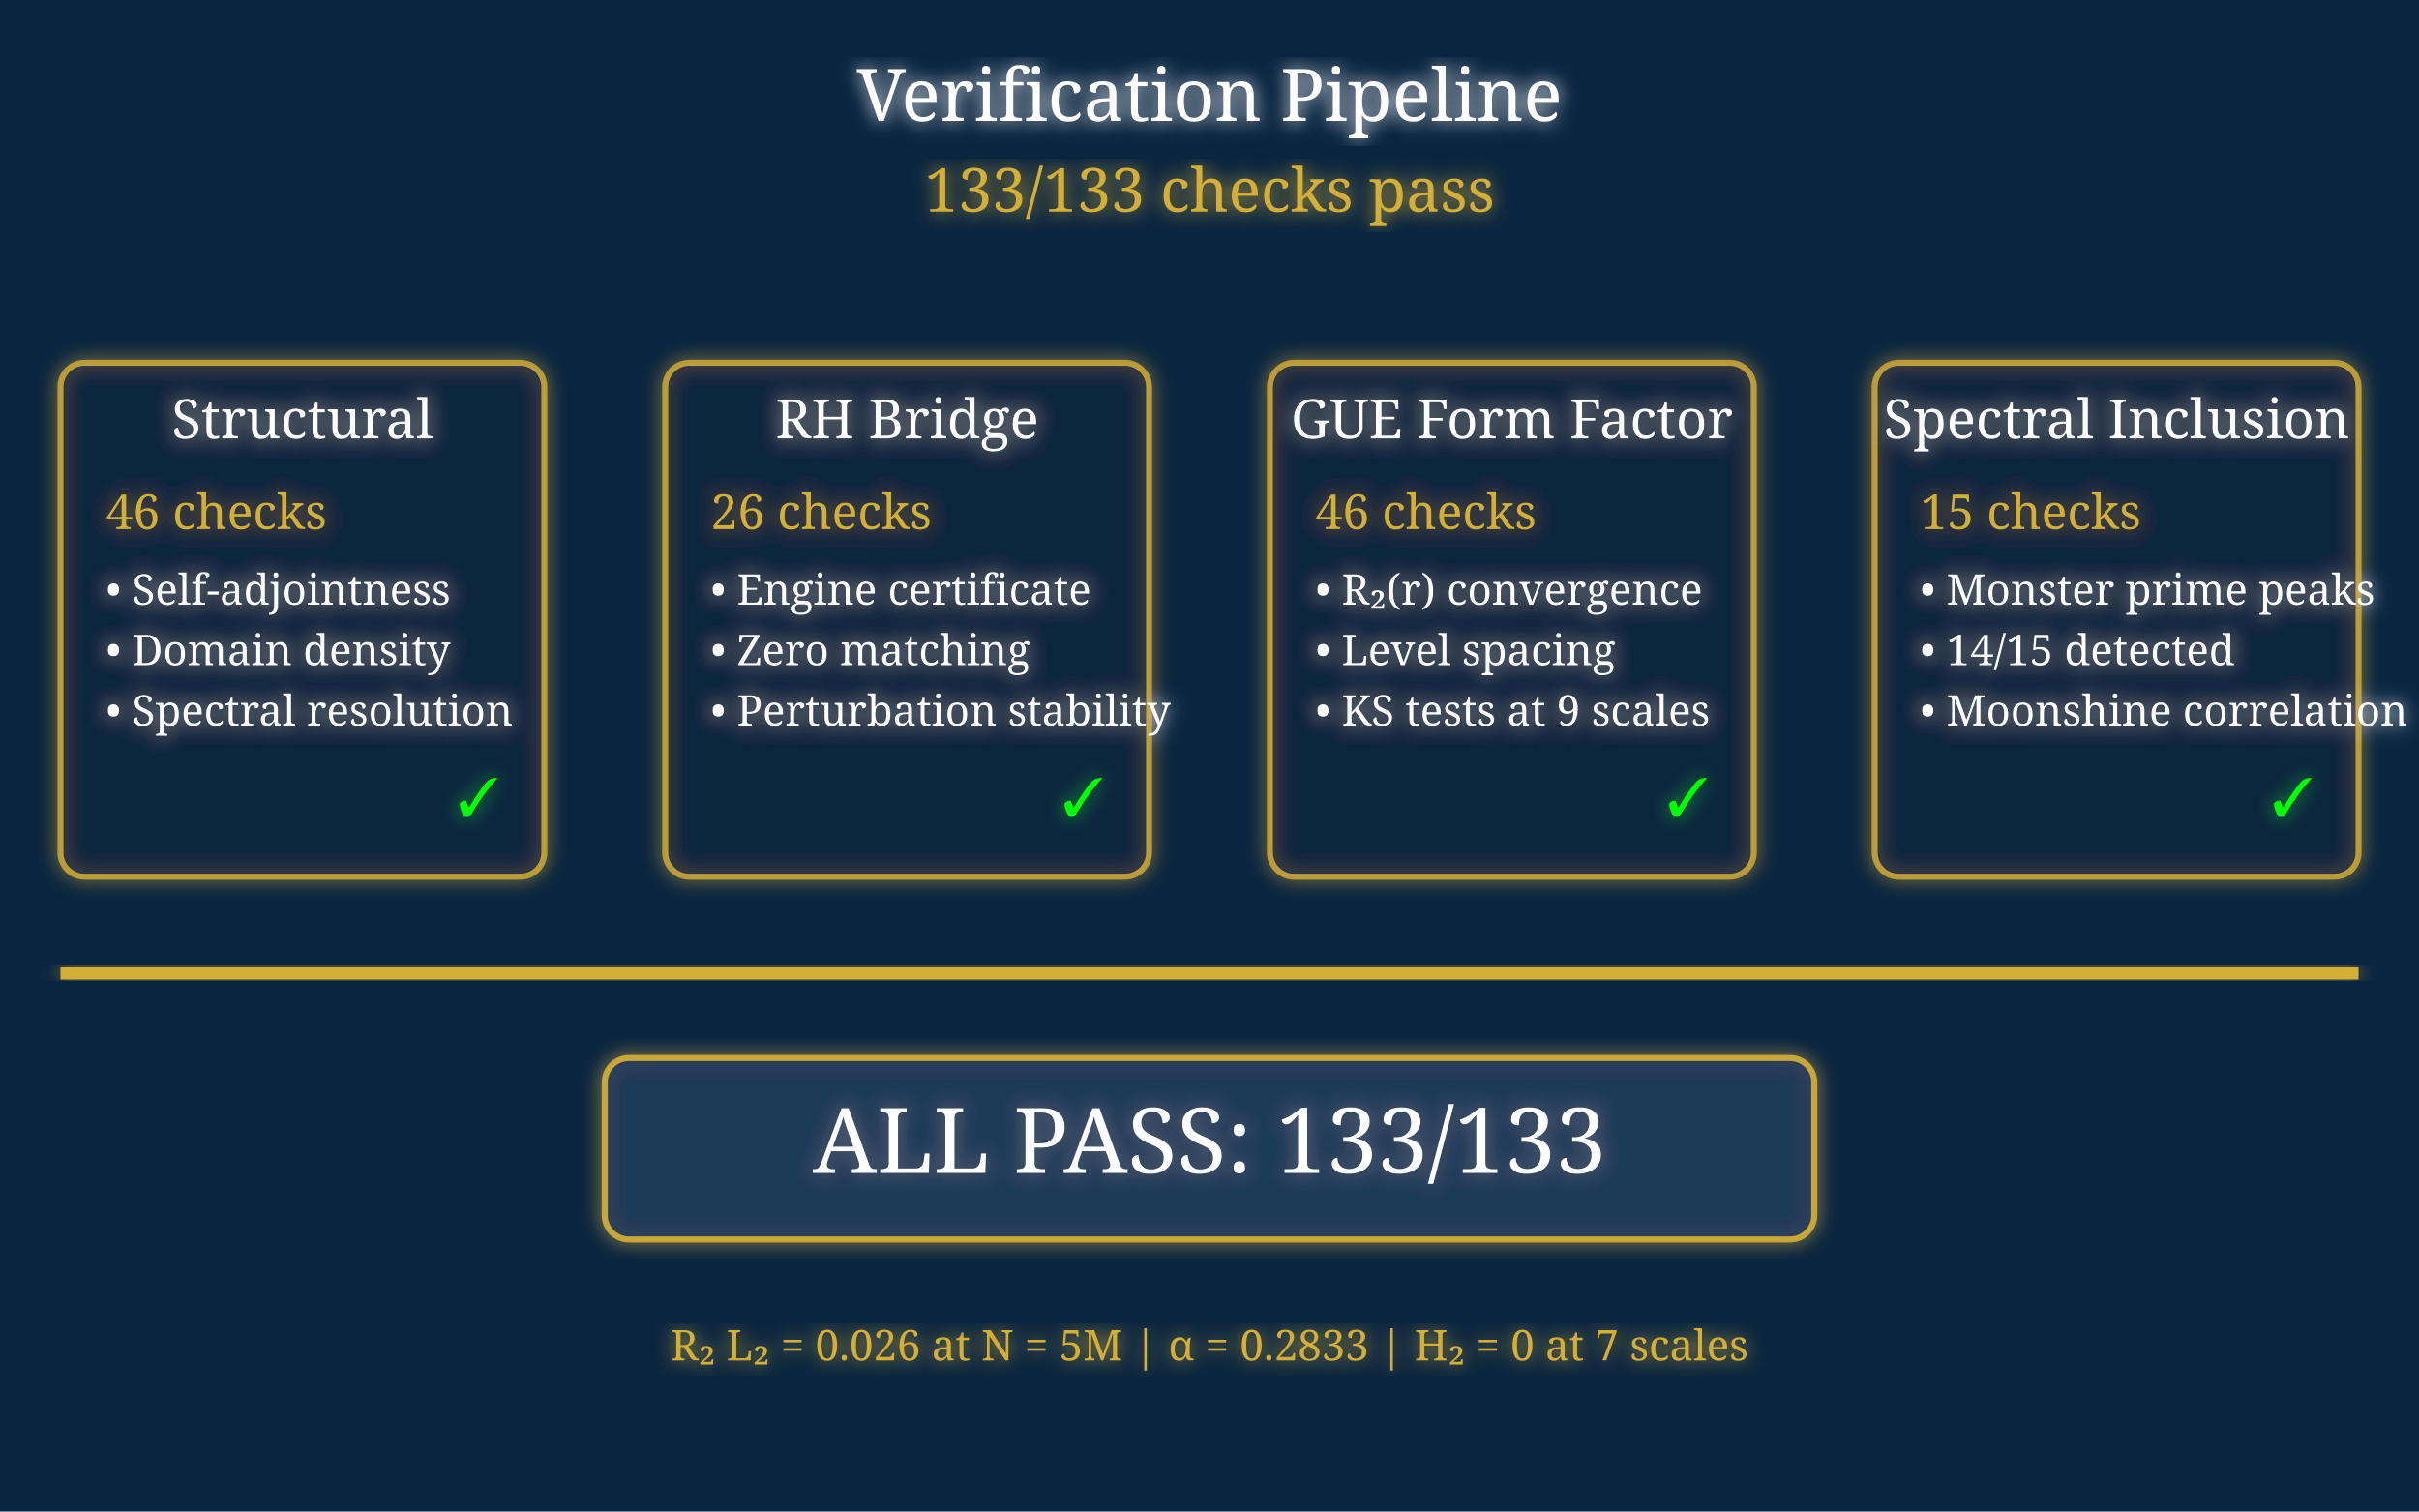
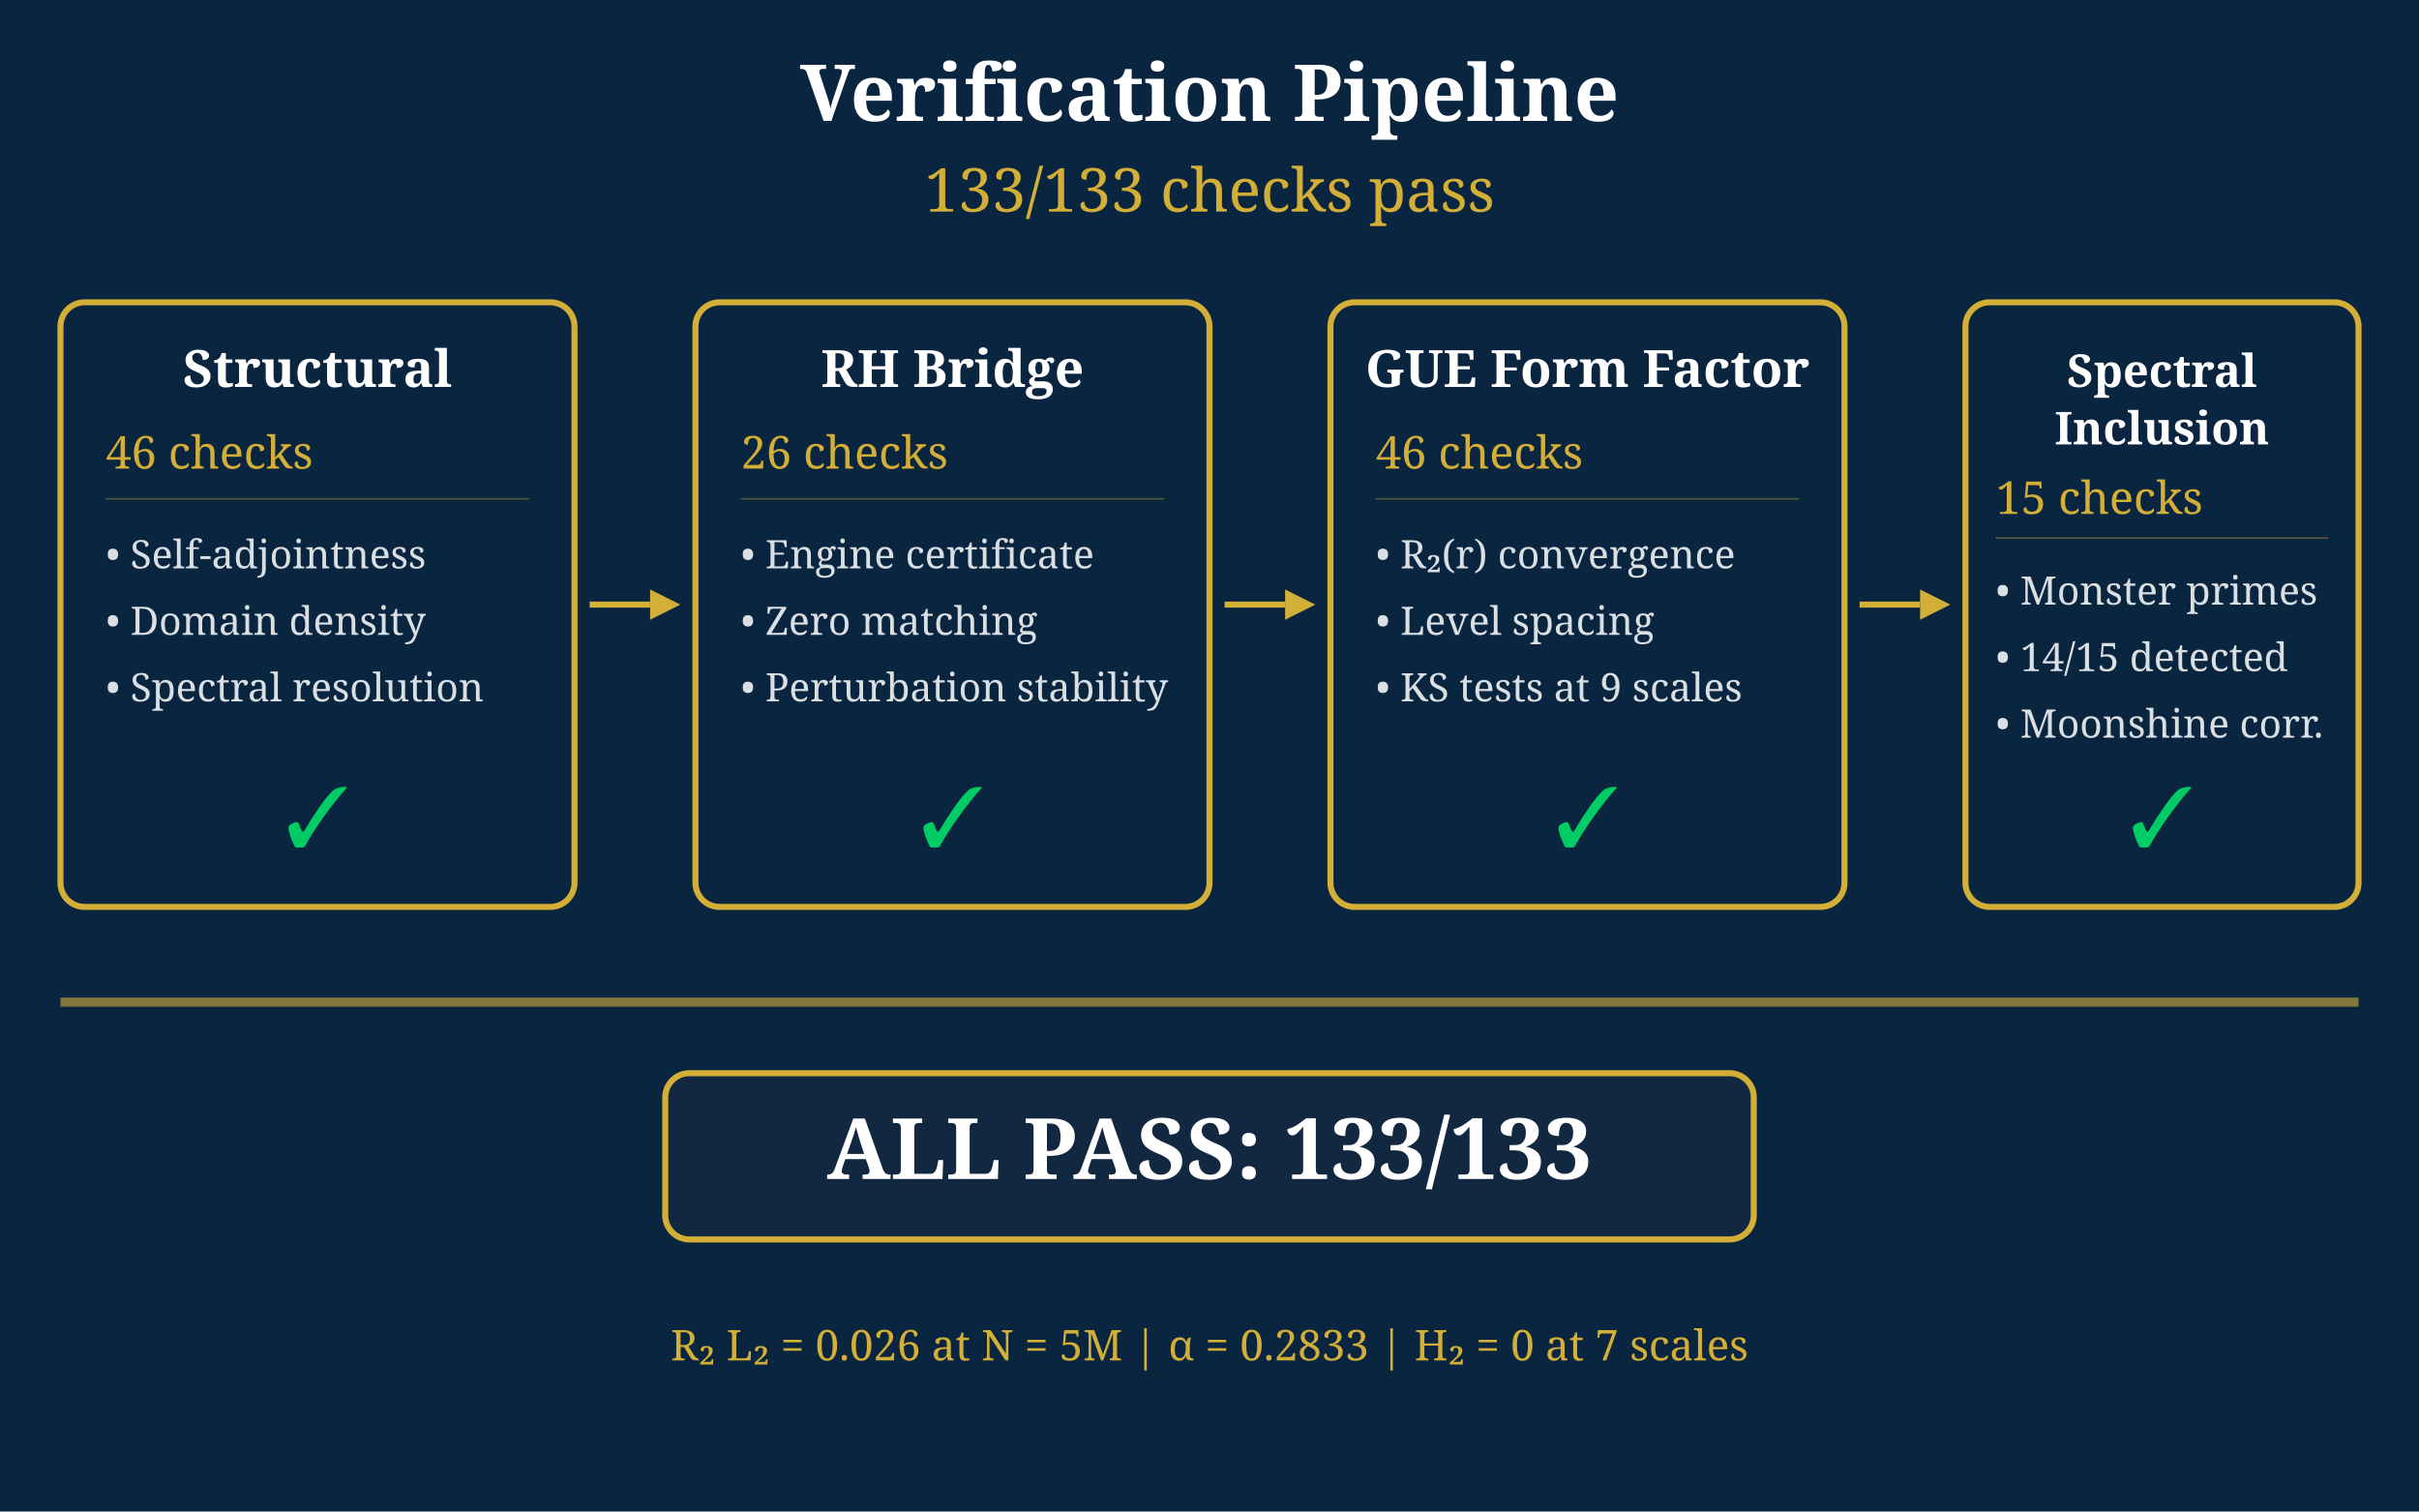
- <svg xmlns="http://www.w3.org/2000/svg" width="800" height="500" viewBox="0 0 800 500" font-family="Georgia, serif">
+ <svg xmlns="http://www.w3.org/2000/svg" viewBox="0 0 800 500" width="800" height="500">
  <defs>
    <filter id="glow">
      <feGaussianBlur in="SourceGraphic" stdDeviation="3" result="blur" />
      <feMerge>
        <feMergeNode in="blur" />
        <feMergeNode in="SourceGraphic" />
      </feMerge>
    </filter>
-     <marker id="arrowhead" markerWidth="10" markerHeight="7" refX="10" refY="3.5" orient="auto">
-       <polygon points="0 0, 10 3.5, 0 7" fill="#D4AF37" />
-     </marker>
  </defs>
-   <rect x="0" y="0" width="800" height="500" fill="#0A2540" />
-   <text x="400" y="40" text-anchor="middle" font-size="24px" fill="#FFFFFF" filter="url(#glow)">Verification Pipeline</text>
-   <text x="400" y="70" text-anchor="middle" font-size="20px" fill="#D4AF37" filter="url(#glow)">133/133 checks pass</text>
-   <g filter="url(#glow)">
-     <rect x="20" y="120" width="160" height="170" rx="8" ry="8" fill="#0A2540" opacity="0.8" stroke="#D4AF37" stroke-width="2" />
-     <text x="100" y="145" text-anchor="middle" font-size="18px" fill="#FFFFFF">Structural</text>
-     <text x="35" y="175" font-size="16px" fill="#D4AF37">46 checks</text>
-     <text x="35" y="200" font-size="14px" fill="#FFFFFF">• Self-adjointness</text>
-     <text x="35" y="220" font-size="14px" fill="#FFFFFF">• Domain density</text>
-     <text x="35" y="240" font-size="14px" fill="#FFFFFF">• Spectral resolution</text>
-     <text x="165" y="270" text-anchor="end" font-size="18px" fill="#00FF00">✓</text>
-   </g>
-   <g filter="url(#glow)">
-     <rect x="220" y="120" width="160" height="170" rx="8" ry="8" fill="#0A2540" opacity="0.8" stroke="#D4AF37" stroke-width="2" />
-     <text x="300" y="145" text-anchor="middle" font-size="18px" fill="#FFFFFF">RH Bridge</text>
-     <text x="235" y="175" font-size="16px" fill="#D4AF37">26 checks</text>
-     <text x="235" y="200" font-size="14px" fill="#FFFFFF">• Engine certificate</text>
-     <text x="235" y="220" font-size="14px" fill="#FFFFFF">• Zero matching</text>
-     <text x="235" y="240" font-size="14px" fill="#FFFFFF">• Perturbation stability</text>
-     <text x="365" y="270" text-anchor="end" font-size="18px" fill="#00FF00">✓</text>
-   </g>
-   <g filter="url(#glow)">
-     <rect x="420" y="120" width="160" height="170" rx="8" ry="8" fill="#0A2540" opacity="0.8" stroke="#D4AF37" stroke-width="2" />
-     <text x="500" y="145" text-anchor="middle" font-size="18px" fill="#FFFFFF">GUE Form Factor</text>
-     <text x="435" y="175" font-size="16px" fill="#D4AF37">46 checks</text>
-     <text x="435" y="200" font-size="14px" fill="#FFFFFF">• R₂(r) convergence</text>
-     <text x="435" y="220" font-size="14px" fill="#FFFFFF">• Level spacing</text>
-     <text x="435" y="240" font-size="14px" fill="#FFFFFF">• KS tests at 9 scales</text>
-     <text x="565" y="270" text-anchor="end" font-size="18px" fill="#00FF00">✓</text>
-   </g>
-   <g filter="url(#glow)">
-     <rect x="620" y="120" width="160" height="170" rx="8" ry="8" fill="#0A2540" opacity="0.8" stroke="#D4AF37" stroke-width="2" />
-     <text x="700" y="145" text-anchor="middle" font-size="18px" fill="#FFFFFF">Spectral Inclusion</text>
-     <text x="635" y="175" font-size="16px" fill="#D4AF37">15 checks</text>
-     <text x="635" y="200" font-size="14px" fill="#FFFFFF">• Monster prime peaks</text>
-     <text x="635" y="220" font-size="14px" fill="#FFFFFF">• 14/15 detected</text>
-     <text x="635" y="240" font-size="14px" fill="#FFFFFF">• Moonshine correlation</text>
-     <text x="765" y="270" text-anchor="end" font-size="18px" fill="#00FF00">✓</text>
-   </g>
-   <line x1="180" y1="205" x2="220" y2="205" stroke="#D4AF37" stroke-width="2" marker-end="url(#arrowhead)" filter="url(#glow)" />
-   <line x1="380" y1="205" x2="420" y2="205" stroke="#D4AF37" stroke-width="2" marker-end="url(#arrowhead)" filter="url(#glow)" />
-   <line x1="580" y1="205" x2="620" y2="205" stroke="#D4AF37" stroke-width="2" marker-end="url(#arrowhead)" filter="url(#glow)" />
-   <rect x="20" y="320" width="760" height="4" fill="#D4AF37" filter="url(#glow)" />
-   <g filter="url(#glow)">
-     <rect x="200" y="350" width="400" height="60" rx="8" ry="8" fill="#1A3A5A" opacity="0.9" stroke="#D4AF37" stroke-width="2" />
-     <text x="400" y="388" text-anchor="middle" font-size="30px" fill="#FFFFFF">ALL PASS: 133/133</text>
-   </g>
-   <text x="400" y="450" text-anchor="middle" font-size="14px" fill="#D4AF37" filter="url(#glow)">R₂ L₂ = 0.026 at N = 5M  |  α = 0.2833  |  H₂ = 0 at 7 scales</text>
+   <rect width="800" height="500" fill="#0A2540" />
+   <text x="400" y="40" text-anchor="middle" font-family="Georgia, serif" font-size="26" fill="#FFFFFF" font-weight="bold">Verification Pipeline</text>
+   <text x="400" y="70" text-anchor="middle" font-family="Georgia, serif" font-size="20" fill="#D4AF37">133/133 checks pass</text>
+   <rect x="20" y="100" width="170" height="200" rx="8" fill="#0A2540" stroke="#D4AF37" stroke-width="2" />
+   <text x="105" y="128" text-anchor="middle" font-family="Georgia, serif" font-size="17" fill="#FFFFFF" font-weight="bold">Structural</text>
+   <text x="35" y="155" font-family="Georgia, serif" font-size="15" fill="#D4AF37">46 checks</text>
+   <line x1="35" y1="165" x2="175" y2="165" stroke="#D4AF37" stroke-width="0.5" opacity="0.4" />
+   <text x="35" y="188" font-family="Georgia, serif" font-size="13" fill="#FFFFFF" opacity="0.85">• Self-adjointness</text>
+   <text x="35" y="210" font-family="Georgia, serif" font-size="13" fill="#FFFFFF" opacity="0.85">• Domain density</text>
+   <text x="35" y="232" font-family="Georgia, serif" font-size="13" fill="#FFFFFF" opacity="0.85">• Spectral resolution</text>
+   <text x="105" y="280" text-anchor="middle" font-family="Georgia, serif" font-size="28" fill="#00CC66">✓</text>
+   <line x1="195" y1="200" x2="215" y2="200" stroke="#D4AF37" stroke-width="2" />
+   <polygon points="215,195 225,200 215,205" fill="#D4AF37" />
+   <rect x="230" y="100" width="170" height="200" rx="8" fill="#0A2540" stroke="#D4AF37" stroke-width="2" />
+   <text x="315" y="128" text-anchor="middle" font-family="Georgia, serif" font-size="17" fill="#FFFFFF" font-weight="bold">RH Bridge</text>
+   <text x="245" y="155" font-family="Georgia, serif" font-size="15" fill="#D4AF37">26 checks</text>
+   <line x1="245" y1="165" x2="385" y2="165" stroke="#D4AF37" stroke-width="0.5" opacity="0.4" />
+   <text x="245" y="188" font-family="Georgia, serif" font-size="13" fill="#FFFFFF" opacity="0.85">• Engine certificate</text>
+   <text x="245" y="210" font-family="Georgia, serif" font-size="13" fill="#FFFFFF" opacity="0.85">• Zero matching</text>
+   <text x="245" y="232" font-family="Georgia, serif" font-size="13" fill="#FFFFFF" opacity="0.85">• Perturbation stability</text>
+   <text x="315" y="280" text-anchor="middle" font-family="Georgia, serif" font-size="28" fill="#00CC66">✓</text>
+   <line x1="405" y1="200" x2="425" y2="200" stroke="#D4AF37" stroke-width="2" />
+   <polygon points="425,195 435,200 425,205" fill="#D4AF37" />
+   <rect x="440" y="100" width="170" height="200" rx="8" fill="#0A2540" stroke="#D4AF37" stroke-width="2" />
+   <text x="525" y="128" text-anchor="middle" font-family="Georgia, serif" font-size="17" fill="#FFFFFF" font-weight="bold">GUE Form Factor</text>
+   <text x="455" y="155" font-family="Georgia, serif" font-size="15" fill="#D4AF37">46 checks</text>
+   <line x1="455" y1="165" x2="595" y2="165" stroke="#D4AF37" stroke-width="0.5" opacity="0.4" />
+   <text x="455" y="188" font-family="Georgia, serif" font-size="13" fill="#FFFFFF" opacity="0.85">• R₂(r) convergence</text>
+   <text x="455" y="210" font-family="Georgia, serif" font-size="13" fill="#FFFFFF" opacity="0.85">• Level spacing</text>
+   <text x="455" y="232" font-family="Georgia, serif" font-size="13" fill="#FFFFFF" opacity="0.85">• KS tests at 9 scales</text>
+   <text x="525" y="280" text-anchor="middle" font-family="Georgia, serif" font-size="28" fill="#00CC66">✓</text>
+   <line x1="615" y1="200" x2="635" y2="200" stroke="#D4AF37" stroke-width="2" />
+   <polygon points="635,195 645,200 635,205" fill="#D4AF37" />
+   <rect x="650" y="100" width="130" height="200" rx="8" fill="#0A2540" stroke="#D4AF37" stroke-width="2" />
+   <text x="715" y="128" text-anchor="middle" font-family="Georgia, serif" font-size="15" fill="#FFFFFF" font-weight="bold">Spectral</text>
+   <text x="715" y="147" text-anchor="middle" font-family="Georgia, serif" font-size="15" fill="#FFFFFF" font-weight="bold">Inclusion</text>
+   <text x="660" y="170" font-family="Georgia, serif" font-size="15" fill="#D4AF37">15 checks</text>
+   <line x1="660" y1="178" x2="770" y2="178" stroke="#D4AF37" stroke-width="0.5" opacity="0.4" />
+   <text x="660" y="200" font-family="Georgia, serif" font-size="13" fill="#FFFFFF" opacity="0.85">• Monster primes</text>
+   <text x="660" y="222" font-family="Georgia, serif" font-size="13" fill="#FFFFFF" opacity="0.85">• 14/15 detected</text>
+   <text x="660" y="244" font-family="Georgia, serif" font-size="13" fill="#FFFFFF" opacity="0.85">• Moonshine corr.</text>
+   <text x="715" y="280" text-anchor="middle" font-family="Georgia, serif" font-size="28" fill="#00CC66">✓</text>
+   <rect x="20" y="330" width="760" height="3" fill="#D4AF37" opacity="0.6" />
+   <rect x="220" y="355" width="360" height="55" rx="8" fill="#112840" stroke="#D4AF37" stroke-width="2" />
+   <text x="400" y="390" text-anchor="middle" font-family="Georgia, serif" font-size="28" fill="#FFFFFF" font-weight="bold">ALL PASS: 133/133</text>
+   <text x="400" y="450" text-anchor="middle" font-family="Georgia, serif" font-size="14" fill="#D4AF37">R₂ L₂ = 0.026 at N = 5M  |  α = 0.2833  |  H₂ = 0 at 7 scales</text>
</svg>
